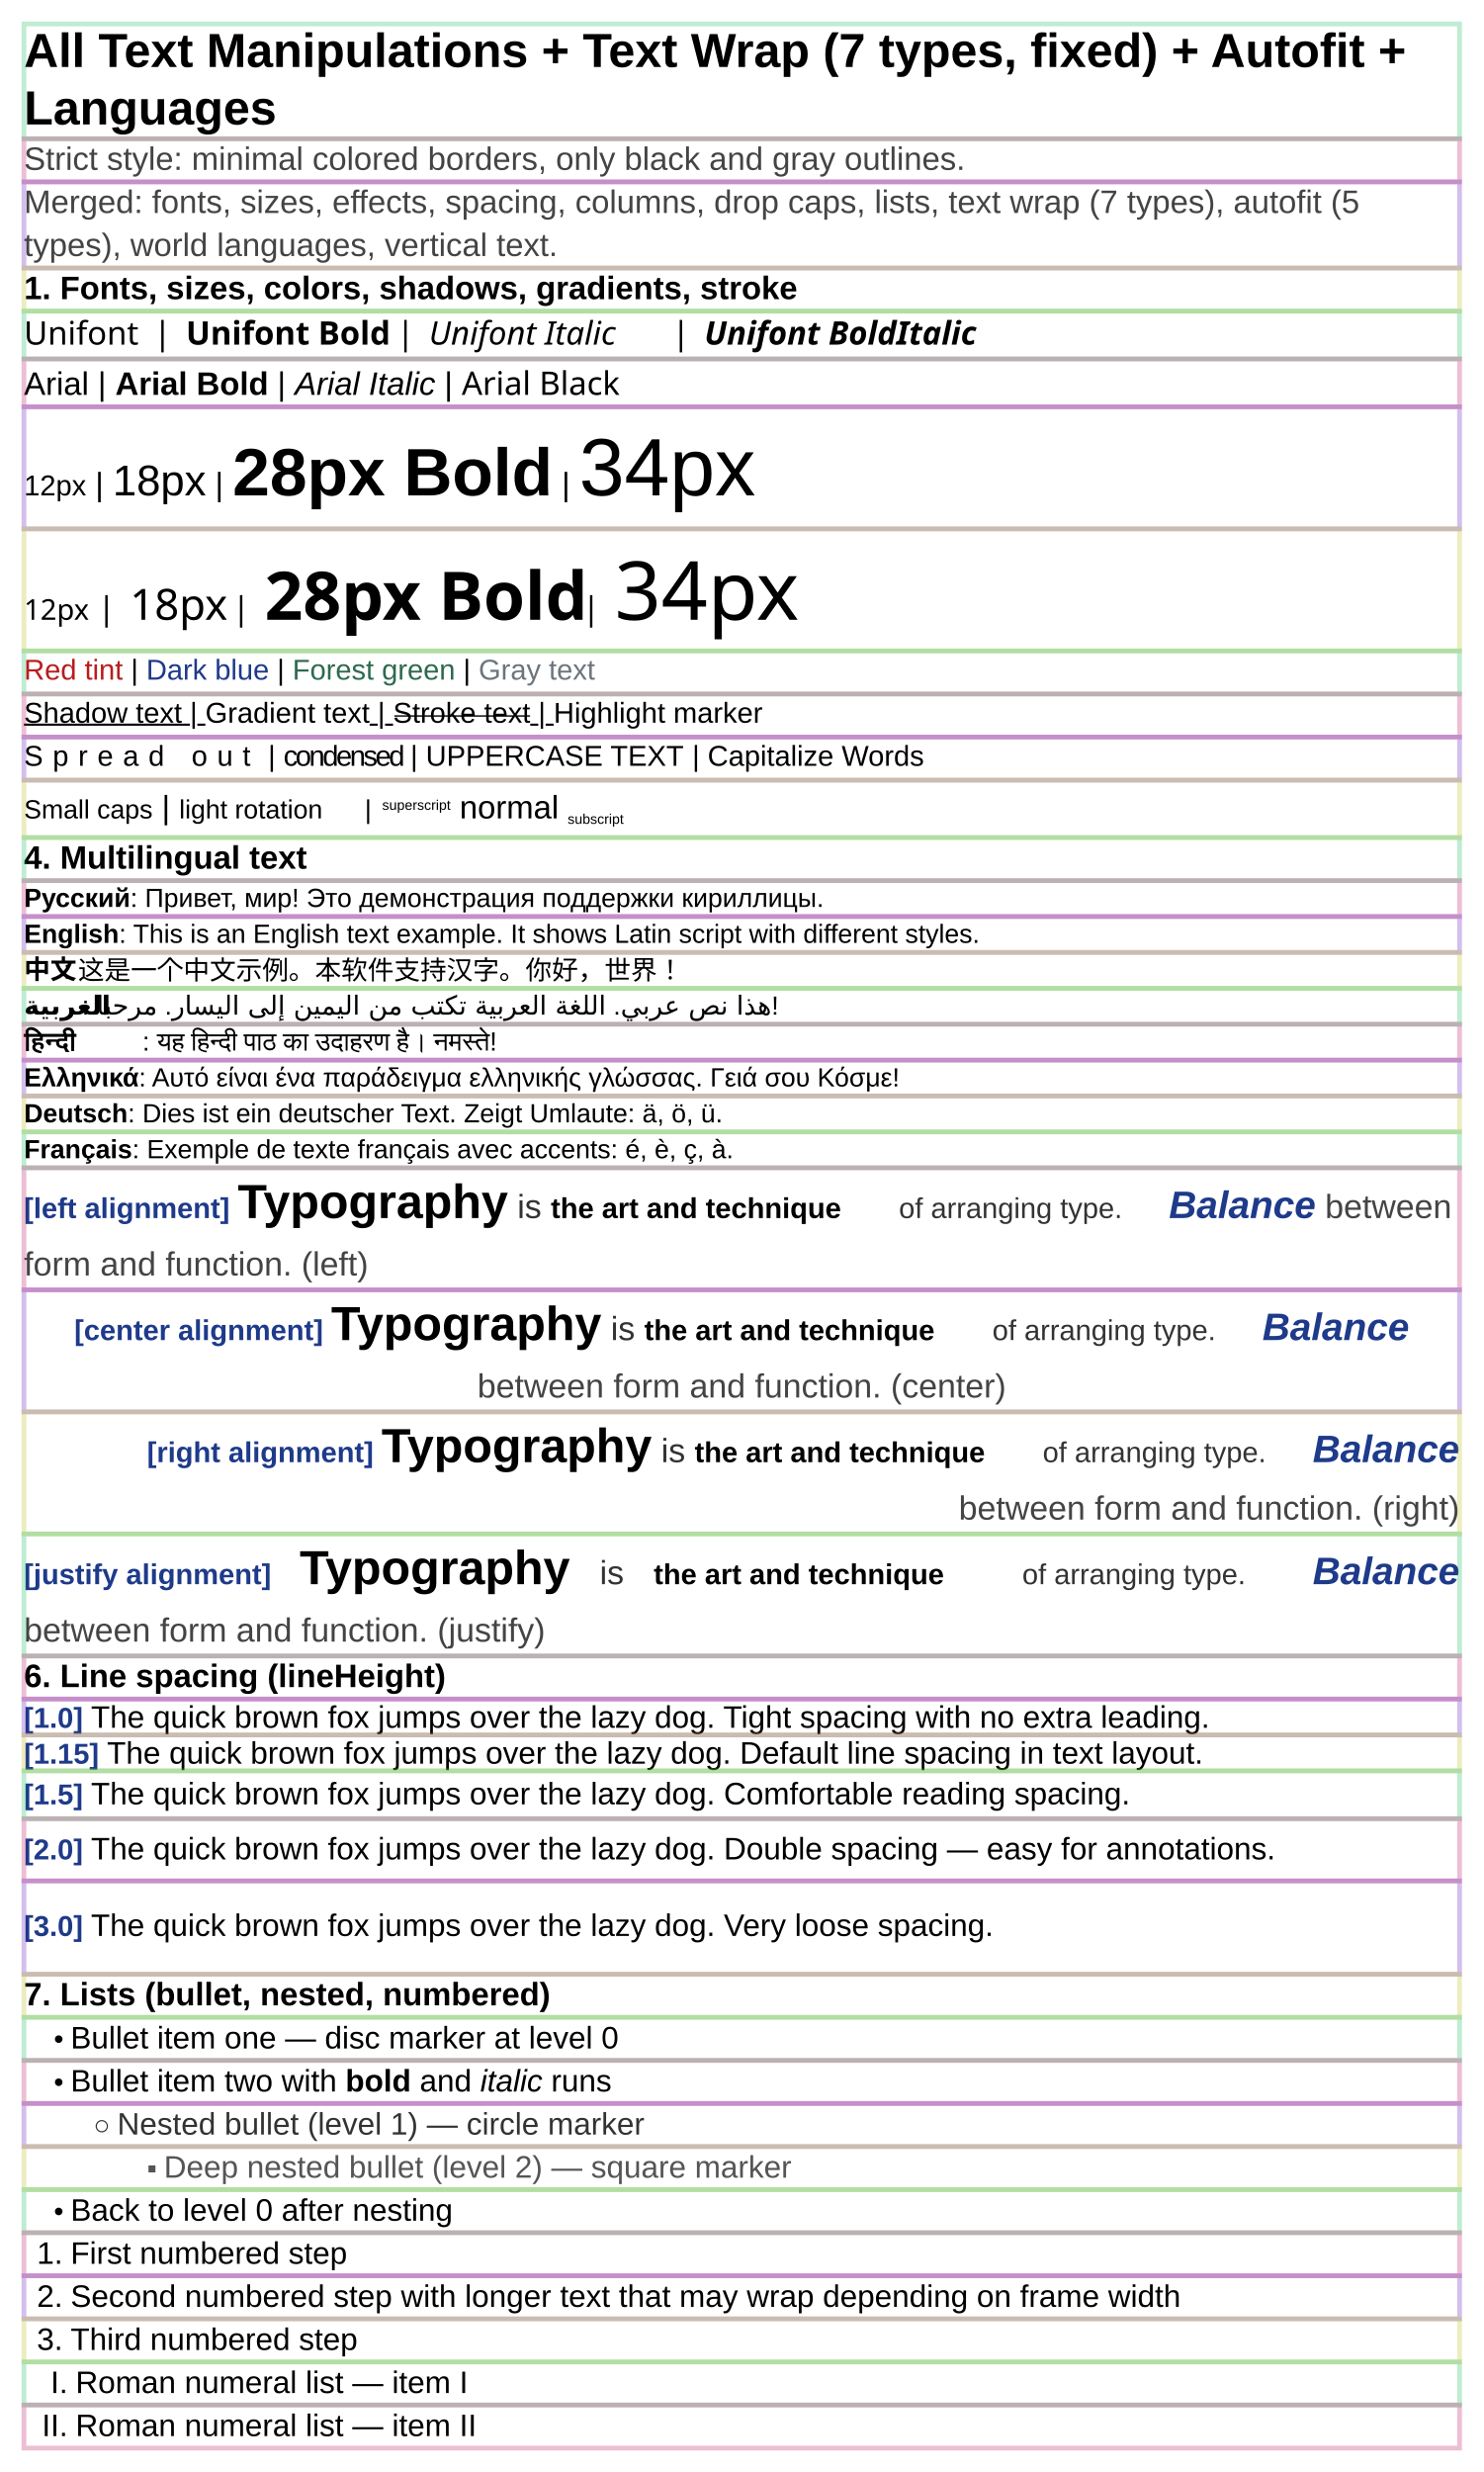
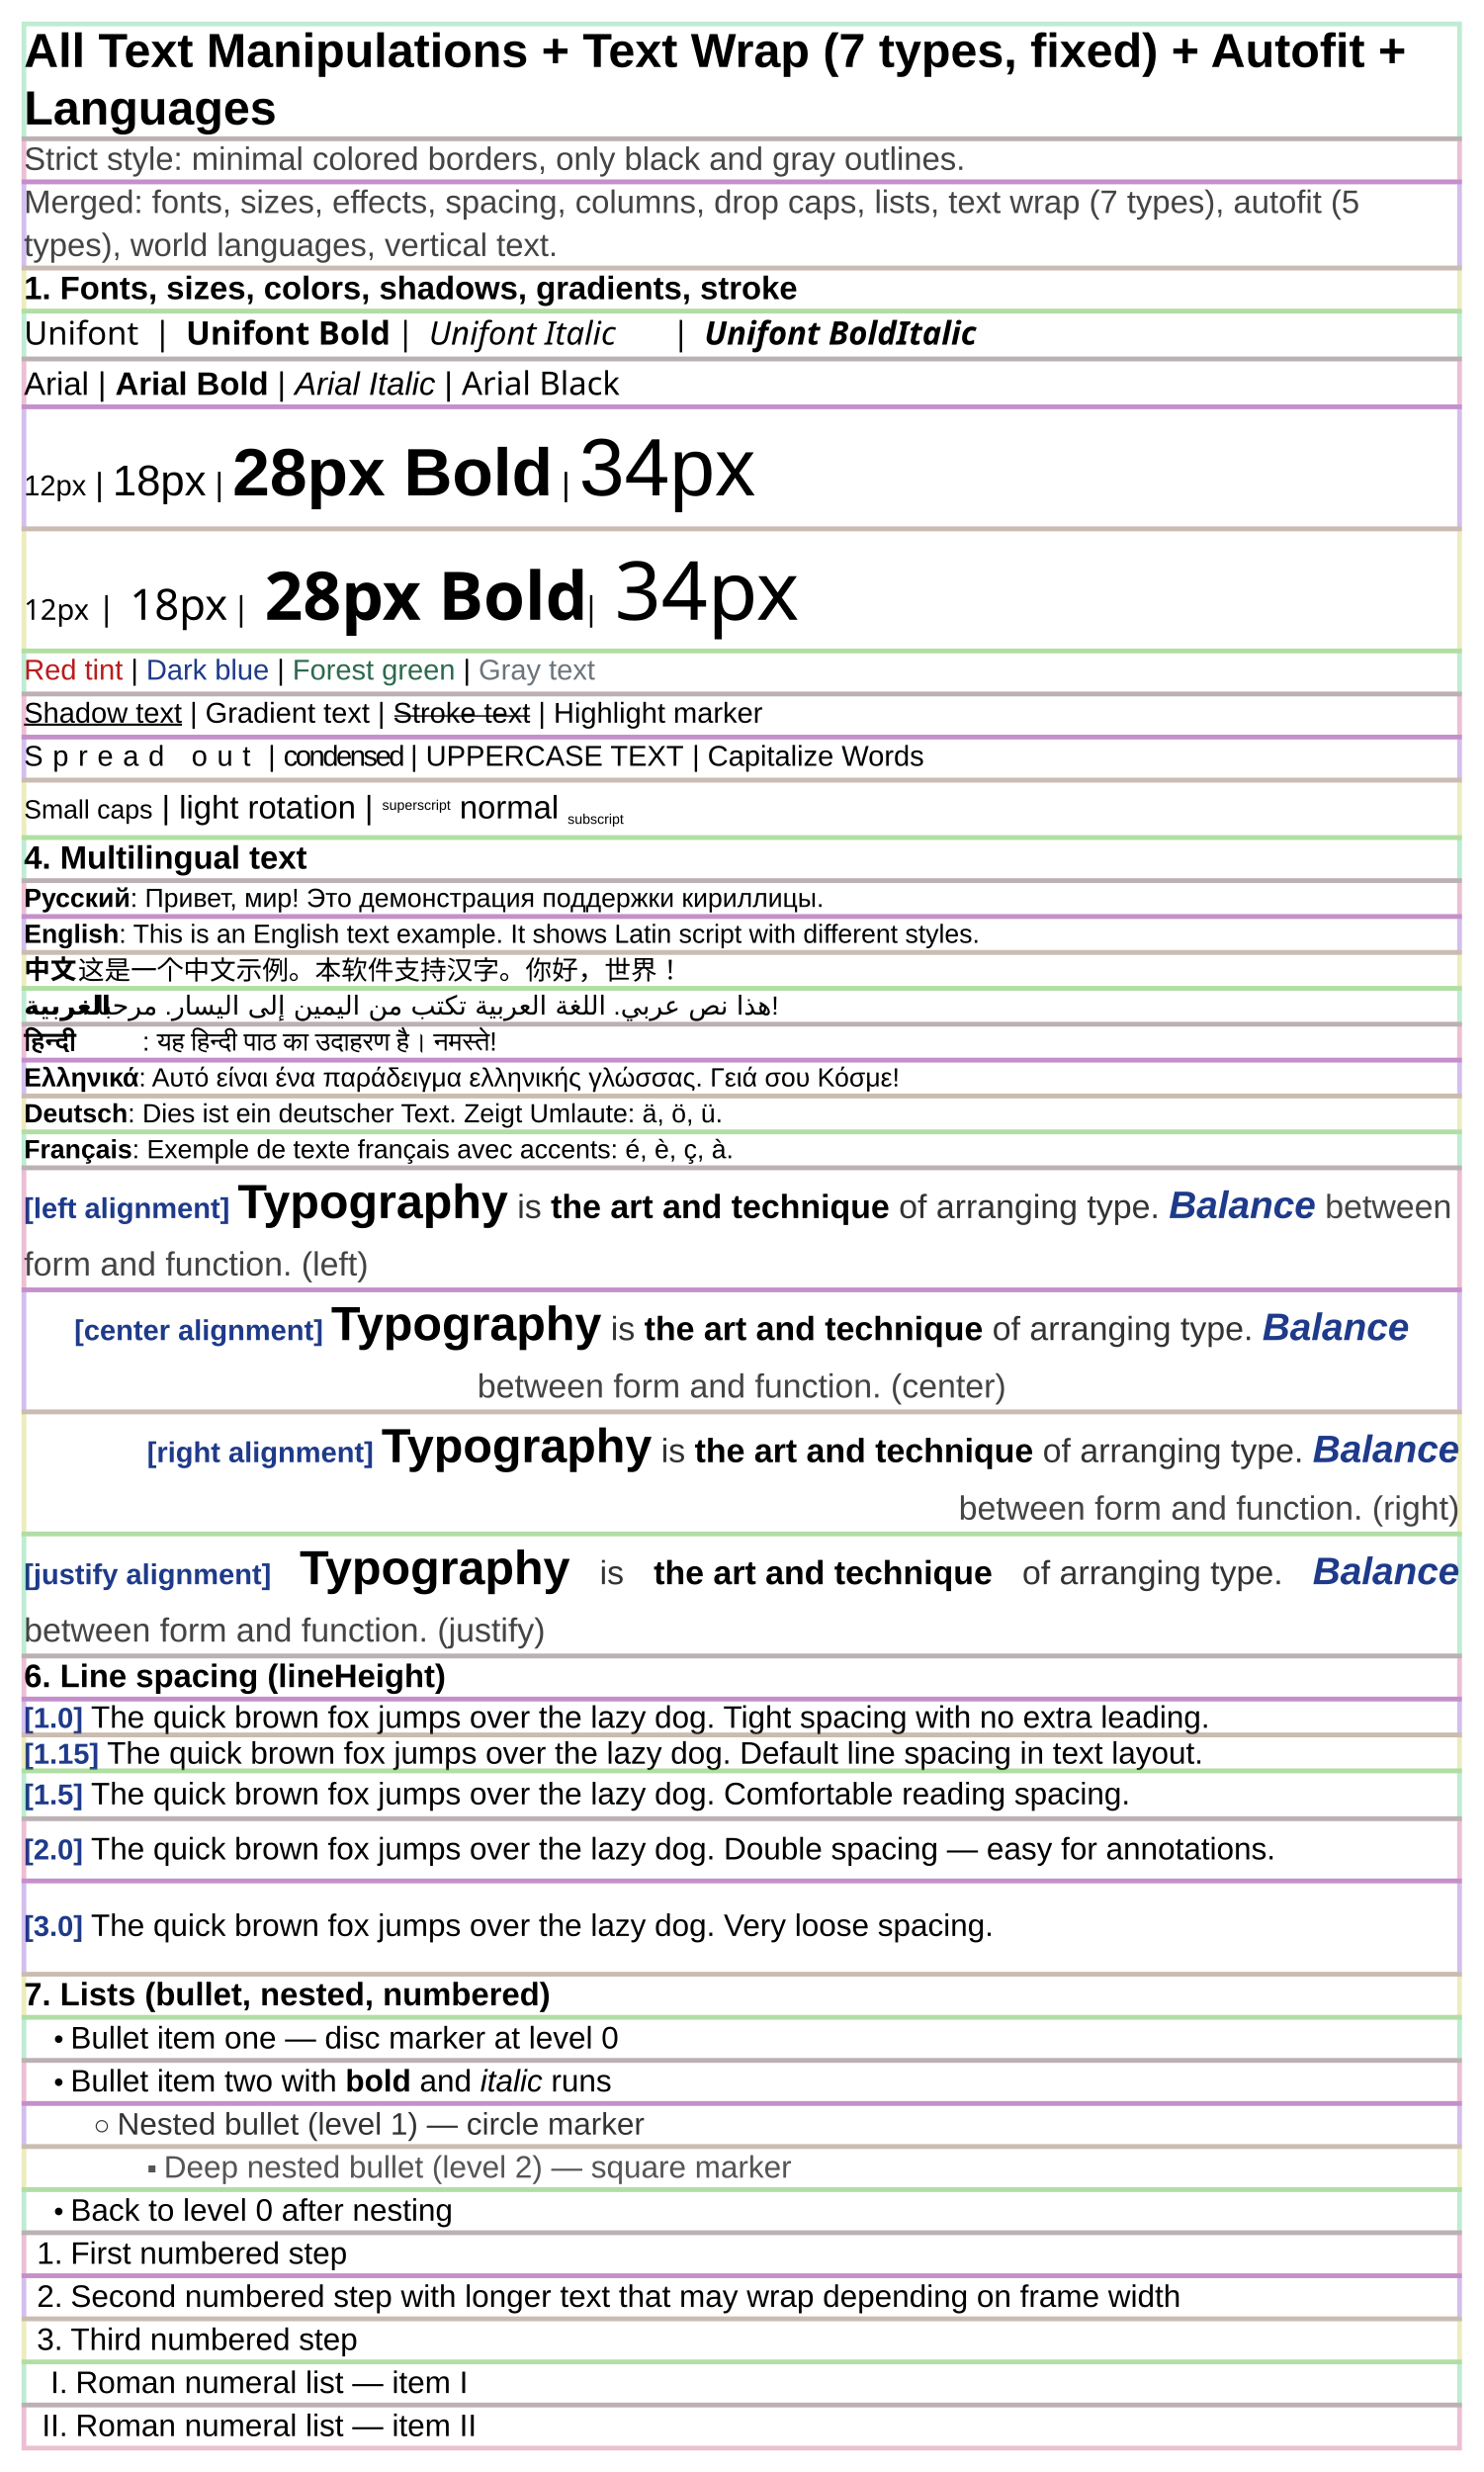
<svg xmlns="http://www.w3.org/2000/svg" width="620" height="1033" viewBox="-10 -10 620 1033">
  <text x="0" y="18" font-family="Arial" font-size="20" fill="#000000" font-weight="700">
    <tspan x="0" font-weight="700" font-style="normal" font-family="Arial" font-size="20" fill="#000000">All Text Manipulations + Text Wrap (7 types, fixed) + Autofit +</tspan>
  </text>
  <text x="0" y="42" font-family="Arial" font-size="20" fill="#000000" font-weight="700">
    <tspan x="0" font-weight="700" font-style="normal" font-family="Arial" font-size="20" fill="#000000">Languages</tspan>
  </text>
  <text x="0" y="61" font-family="Arial" font-size="13.56" fill="#444444" font-weight="400">
    <tspan x="0" font-weight="400" font-style="normal" font-family="Arial" font-size="13.56" fill="#444444">Strict style: minimal colored borders, only black and gray outlines.</tspan>
  </text>
  <text x="0" y="79" font-family="Arial" font-size="13.56" fill="#444444" font-weight="400">
    <tspan x="0" font-weight="400" font-style="normal" font-family="Arial" font-size="13.56" fill="#444444">Merged: fonts, sizes, effects, spacing, columns, drop caps, lists, text wrap (7 types), autofit (5</tspan>
  </text>
  <text x="0" y="97" font-family="Arial" font-size="13.56" fill="#444444" font-weight="400">
    <tspan x="0" font-weight="400" font-style="normal" font-family="Arial" font-size="13.56" fill="#444444">types), world languages, vertical text.</tspan>
  </text>
  <text x="0" y="115" font-family="Arial" font-size="13.56" fill="#000000" font-weight="700">
    <tspan x="0" font-weight="700" font-style="normal" font-family="Arial" font-size="13.56" fill="#000000">1. Fonts, sizes, colors, shadows, gradients, stroke</tspan>
  </text>
  <text x="0" y="134" font-family="Unifont" font-size="13.56" fill="#000000" font-weight="400">
    <tspan x="0" font-weight="400" font-style="normal" font-family="Unifont" font-size="13.56" fill="#000000">Unifont</tspan>
    <tspan x="54.17">|</tspan>
-     <tspan x="67.7" font-weight="700">Unifont Bold</tspan>
-     <tspan x="155.73" font-weight="400">|</tspan>
-     <tspan x="169.26" font-style="italic">Unifont Italic</tspan>
-     <tspan x="270.84" font-style="normal">|</tspan>
-     <tspan x="284.37" font-weight="700" font-style="italic">Unifont BoldItalic</tspan>
+   </text>
+   <text x="0" y="134" font-family="Unifont" font-size="13.56" fill="#000000" font-weight="700">
+     <tspan x="67.7" font-weight="700" font-style="normal" font-family="Unifont" font-size="13.56" fill="#000000">Unifont Bold</tspan>
+   </text>
+   <text x="0" y="134" font-family="Unifont" font-size="13.56" fill="#000000" font-weight="400">
+     <tspan x="155.73" font-weight="400" font-style="normal" font-family="Unifont" font-size="13.56" fill="#000000">|</tspan>
+   </text>
+   <text x="0" y="134" font-family="Unifont" font-size="13.56" fill="#000000" font-weight="400" font-style="italic">
+     <tspan x="169.26" font-weight="400" font-style="italic" font-family="Unifont" font-size="13.56" fill="#000000">Unifont Italic</tspan>
+   </text>
+   <text x="0" y="134" font-family="Unifont" font-size="13.56" fill="#000000" font-weight="400">
+     <tspan x="270.84" font-weight="400" font-style="normal" font-family="Unifont" font-size="13.56" fill="#000000">|</tspan>
+   </text>
+   <text x="0" y="134" font-family="Unifont" font-size="13.56" fill="#000000" font-weight="700" font-style="italic">
+     <tspan x="284.37" font-weight="700" font-style="italic" font-family="Unifont" font-size="13.56" fill="#000000">Unifont BoldItalic</tspan>
  </text>
  <text x="0" y="155" font-family="Arial" font-size="13.56" fill="#000000" font-weight="400">
    <tspan x="0" font-weight="400" font-style="normal" font-family="Arial" font-size="13.56" fill="#000000">Arial</tspan>
    <tspan x="30.87">|</tspan>
-     <tspan x="38.16" font-weight="700">Arial Bold</tspan>
-     <tspan x="105.91" font-weight="400">|</tspan>
-     <tspan x="113.2" font-style="italic">Arial Italic</tspan>
-     <tspan x="175.68" font-style="normal">|</tspan>
-     <tspan x="182.97" font-family="Arial Black">Arial Black</tspan>
+   </text>
+   <text x="0" y="155" font-family="Arial" font-size="13.56" fill="#000000" font-weight="700">
+     <tspan x="38.16" font-weight="700" font-style="normal" font-family="Arial" font-size="13.56" fill="#000000">Arial Bold</tspan>
+   </text>
+   <text x="0" y="155" font-family="Arial" font-size="13.56" fill="#000000" font-weight="400">
+     <tspan x="105.91" font-weight="400" font-style="normal" font-family="Arial" font-size="13.56" fill="#000000">|</tspan>
+   </text>
+   <text x="0" y="155" font-family="Arial" font-size="13.56" fill="#000000" font-weight="400" font-style="italic">
+     <tspan x="113.2" font-weight="400" font-style="italic" font-family="Arial" font-size="13.56" fill="#000000">Arial Italic</tspan>
+   </text>
+   <text x="0" y="155" font-family="Arial" font-size="13.56" fill="#000000" font-weight="400">
+     <tspan x="175.68" font-weight="400" font-style="normal" font-family="Arial" font-size="13.56" fill="#000000">|</tspan>
+   </text>
+   <text x="0" y="155" font-family="Arial Black" font-size="13.56" fill="#000000" font-weight="400">
+     <tspan x="182.97" font-weight="400" font-style="normal" font-family="Arial Black" font-size="13.56" fill="#000000">Arial Black</tspan>
  </text>
  <text x="0" y="197" font-family="Arial" font-size="12" fill="#000" font-weight="400">
    <tspan x="0" font-weight="400" font-style="normal" font-family="Arial" font-size="12" fill="#000">12px</tspan>
-     <tspan x="29.79" font-size="13.56">|</tspan>
-     <tspan x="37.08" font-size="18">18px</tspan>
-     <tspan x="79.88" font-size="13.56">|</tspan>
-     <tspan x="87.17" font-weight="700" font-size="28">28px Bold</tspan>
-     <tspan x="224.75" font-weight="400" font-size="13.56">|</tspan>
-     <tspan x="232.04" font-size="34">34px</tspan>
+   </text>
+   <text x="0" y="197" font-family="Arial" font-size="13.56" fill="#000" font-weight="400">
+     <tspan x="29.79" font-weight="400" font-style="normal" font-family="Arial" font-size="13.56" fill="#000">|</tspan>
+   </text>
+   <text x="0" y="197" font-family="Arial" font-size="18" fill="#000" font-weight="400">
+     <tspan x="37.08" font-weight="400" font-style="normal" font-family="Arial" font-size="18" fill="#000">18px</tspan>
+   </text>
+   <text x="0" y="197" font-family="Arial" font-size="13.56" fill="#000" font-weight="400">
+     <tspan x="79.88" font-weight="400" font-style="normal" font-family="Arial" font-size="13.56" fill="#000">|</tspan>
+   </text>
+   <text x="0" y="197" font-family="Arial" font-size="28" fill="#000" font-weight="700">
+     <tspan x="87.17" font-weight="700" font-style="normal" font-family="Arial" font-size="28" fill="#000">28px Bold</tspan>
+   </text>
+   <text x="0" y="197" font-family="Arial" font-size="13.56" fill="#000" font-weight="400">
+     <tspan x="224.75" font-weight="400" font-style="normal" font-family="Arial" font-size="13.56" fill="#000">|</tspan>
+   </text>
+   <text x="0" y="197" font-family="Arial" font-size="34" fill="#000" font-weight="400">
+     <tspan x="232.04" font-weight="400" font-style="normal" font-family="Arial" font-size="34" fill="#000">34px</tspan>
  </text>
  <text x="0" y="249" font-family="Unifont" font-size="12" fill="#000" font-weight="400">
    <tspan x="0" font-weight="400" font-style="normal" font-family="Unifont" font-size="12" fill="#000">12px</tspan>
-     <tspan x="30.76" font-size="13.56">|</tspan>
-     <tspan x="44.29" font-size="18">18px</tspan>
-     <tspan x="87.05" font-size="13.56">|</tspan>
-     <tspan x="100.58" font-weight="700" font-size="28">28px Bold</tspan>
-     <tspan x="233.34" font-weight="400" font-size="13.56">|</tspan>
-     <tspan x="246.87" font-size="34">34px</tspan>
+   </text>
+   <text x="0" y="249" font-family="Unifont" font-size="13.56" fill="#000" font-weight="400">
+     <tspan x="30.76" font-weight="400" font-style="normal" font-family="Unifont" font-size="13.56" fill="#000">|</tspan>
+   </text>
+   <text x="0" y="249" font-family="Unifont" font-size="18" fill="#000" font-weight="400">
+     <tspan x="44.29" font-weight="400" font-style="normal" font-family="Unifont" font-size="18" fill="#000">18px</tspan>
+   </text>
+   <text x="0" y="249" font-family="Unifont" font-size="13.56" fill="#000" font-weight="400">
+     <tspan x="87.05" font-weight="400" font-style="normal" font-family="Unifont" font-size="13.56" fill="#000">|</tspan>
+   </text>
+   <text x="0" y="249" font-family="Unifont" font-size="28" fill="#000" font-weight="700">
+     <tspan x="100.58" font-weight="700" font-style="normal" font-family="Unifont" font-size="28" fill="#000">28px Bold</tspan>
+   </text>
+   <text x="0" y="249" font-family="Unifont" font-size="13.56" fill="#000" font-weight="400">
+     <tspan x="233.34" font-weight="400" font-style="normal" font-family="Unifont" font-size="13.56" fill="#000">|</tspan>
+   </text>
+   <text x="0" y="249" font-family="Unifont" font-size="34" fill="#000" font-weight="400">
+     <tspan x="246.87" font-weight="400" font-style="normal" font-family="Unifont" font-size="34" fill="#000">34px</tspan>
  </text>
  <text x="0" y="274" font-family="Arial" font-size="12" fill="#b91c1c" font-weight="400">
    <tspan x="0" font-weight="400" font-style="normal" font-family="Arial" font-size="12" fill="#b91c1c">Red tint</tspan>
-     <tspan x="44.67" fill="#000000">|</tspan>
-     <tspan x="51.11" fill="#1e3a8a">Dark blue</tspan>
-     <tspan x="105.79" fill="#000000">|</tspan>
-     <tspan x="112.23" fill="#2d6a4f">Forest green</tspan>
-     <tspan x="183.58" fill="#000000">|</tspan>
-     <tspan x="190.02" fill="#6c757d">Gray text</tspan>
-   </text>
-   <text x="0" y="292" font-family="Arial" font-size="12" fill="#000" font-weight="400" text-decoration="underline">
+   </text>
+   <text x="0" y="274" font-family="Arial" font-size="12" fill="#000000" font-weight="400">
+     <tspan x="44.67" font-weight="400" font-style="normal" font-family="Arial" font-size="12" fill="#000000">|</tspan>
+   </text>
+   <text x="0" y="274" font-family="Arial" font-size="12" fill="#1e3a8a" font-weight="400">
+     <tspan x="51.11" font-weight="400" font-style="normal" font-family="Arial" font-size="12" fill="#1e3a8a">Dark blue</tspan>
+   </text>
+   <text x="0" y="274" font-family="Arial" font-size="12" fill="#000000" font-weight="400">
+     <tspan x="105.79" font-weight="400" font-style="normal" font-family="Arial" font-size="12" fill="#000000">|</tspan>
+   </text>
+   <text x="0" y="274" font-family="Arial" font-size="12" fill="#2d6a4f" font-weight="400">
+     <tspan x="112.23" font-weight="400" font-style="normal" font-family="Arial" font-size="12" fill="#2d6a4f">Forest green</tspan>
+   </text>
+   <text x="0" y="274" font-family="Arial" font-size="12" fill="#000000" font-weight="400">
+     <tspan x="183.58" font-weight="400" font-style="normal" font-family="Arial" font-size="12" fill="#000000">|</tspan>
+   </text>
+   <text x="0" y="274" font-family="Arial" font-size="12" fill="#6c757d" font-weight="400">
+     <tspan x="190.02" font-weight="400" font-style="normal" font-family="Arial" font-size="12" fill="#6c757d">Gray text</tspan>
+   </text>
+   <text x="0" y="292" font-family="Arial" font-size="12" fill="#000" font-weight="400">
    <tspan x="0" font-weight="400" font-style="normal" font-family="Arial" font-size="12" fill="#000" text-decoration="underline">Shadow text</tspan>
-     <tspan x="69.36">|</tspan>
+   </text>
+   <text x="0" y="292" font-family="Arial" font-size="12" fill="#000" font-weight="400">
+     <tspan x="69.36" font-weight="400" font-style="normal" font-family="Arial" font-size="12" fill="#000">|</tspan>
    <tspan x="75.8">Gradient text</tspan>
    <tspan x="147.82">|</tspan>
-     <tspan x="154.26" text-decoration="line-through">Stroke text</tspan>
-     <tspan x="214.93">|</tspan>
+   </text>
+   <text x="0" y="292" font-family="Arial" font-size="12" fill="#000" font-weight="400">
+     <tspan x="154.26" font-weight="400" font-style="normal" font-family="Arial" font-size="12" fill="#000" text-decoration="line-through">Stroke text</tspan>
+   </text>
+   <text x="0" y="292" font-family="Arial" font-size="12" fill="#000" font-weight="400">
+     <tspan x="214.93" font-weight="400" font-style="normal" font-family="Arial" font-size="12" fill="#000">|</tspan>
    <tspan x="221.37">Highlight marker</tspan>
  </text>
  <text x="0" y="310" font-family="Arial" font-size="12" fill="#000" font-weight="400">
    <tspan x="0" font-weight="400" font-style="normal" font-family="Arial" font-size="12" fill="#000" letter-spacing="4">Spread out</tspan>
-     <tspan x="102.03">|</tspan>
-     <tspan x="108.47" letter-spacing="-1">condensed</tspan>
-     <tspan x="161.51">|</tspan>
+   </text>
+   <text x="0" y="310" font-family="Arial" font-size="12" fill="#000" font-weight="400">
+     <tspan x="102.03" font-weight="400" font-style="normal" font-family="Arial" font-size="12" fill="#000">|</tspan>
+   </text>
+   <text x="0" y="310" font-family="Arial" font-size="12" fill="#000" font-weight="400">
+     <tspan x="108.47" font-weight="400" font-style="normal" font-family="Arial" font-size="12" fill="#000" letter-spacing="-1">condensed</tspan>
+   </text>
+   <text x="0" y="310" font-family="Arial" font-size="12" fill="#000" font-weight="400">
+     <tspan x="161.51" font-weight="400" font-style="normal" font-family="Arial" font-size="12" fill="#000">|</tspan>
    <tspan x="167.95">UPPERCASE TEXT</tspan>
    <tspan x="279.29">|</tspan>
    <tspan x="285.73">Capitalize Words</tspan>
  </text>
  <text x="0" y="332" font-family="Arial" font-size="11" fill="#000" font-weight="400">
    <tspan x="0" font-weight="400" font-style="normal" font-family="Arial" font-size="11" fill="#000">Small caps</tspan>
-     <tspan x="57.58" font-size="13.56">|</tspan>
+   </text>
+   <text x="0" y="332" font-family="Arial" font-size="13.56" fill="#000" font-weight="400">
+     <tspan x="57.58" font-weight="400" font-style="normal" font-family="Arial" font-size="13.56" fill="#000">|</tspan>
    <tspan x="64.87">light rotation</tspan>
    <tspan x="142.43">|</tspan>
  </text>
  <text x="0" y="328.4" font-family="Arial" font-size="5.85" fill="#000" font-weight="400">
    <tspan x="149.72" font-weight="400" font-style="normal" font-family="Arial" font-size="5.85" fill="#000">superscript</tspan>
  </text>
  <text x="0" y="332" font-family="Arial" font-size="13.56" fill="#000" font-weight="400">
    <tspan x="182.07" font-weight="400" font-style="normal" font-family="Arial" font-size="13.56" fill="#000">normal</tspan>
  </text>
  <text x="0" y="334.25" font-family="Arial" font-size="5.85" fill="#000" font-weight="400">
    <tspan x="227.25" font-weight="400" font-style="normal" font-family="Arial" font-size="5.85" fill="#000">subscript</tspan>
  </text>
  <text x="0" y="353" font-family="Arial" font-size="13.56" fill="#000000" font-weight="700">
    <tspan x="0" font-weight="700" font-style="normal" font-family="Arial" font-size="13.56" fill="#000000">4. Multilingual text</tspan>
  </text>
  <text x="0" y="369" font-family="Arial" font-size="11" fill="#000" font-weight="700">
    <tspan x="0" font-weight="700" font-style="normal" font-family="Arial" font-size="11" fill="#000">Русский</tspan>
-     <tspan x="44.45" font-weight="400">: Привет, мир! Это демонстрация поддержки кириллицы.</tspan>
+   </text>
+   <text x="0" y="369" font-family="Arial" font-size="11" fill="#000" font-weight="400">
+     <tspan x="44.45" font-weight="400" font-style="normal" font-family="Arial" font-size="11" fill="#000">: Привет, мир! Это демонстрация поддержки кириллицы.</tspan>
  </text>
  <text x="0" y="384" font-family="Arial" font-size="11" fill="#000" font-weight="700">
    <tspan x="0" font-weight="700" font-style="normal" font-family="Arial" font-size="11" fill="#000">English</tspan>
-     <tspan x="39.72" font-weight="400">: This is an English text example. It shows Latin script with different styles.</tspan>
+   </text>
+   <text x="0" y="384" font-family="Arial" font-size="11" fill="#000" font-weight="400">
+     <tspan x="39.72" font-weight="400" font-style="normal" font-family="Arial" font-size="11" fill="#000">: This is an English text example. It shows Latin script with different styles.</tspan>
  </text>
  <text x="0" y="399" font-family="Arial" font-size="11" fill="#000" font-weight="700">
    <tspan x="0" font-weight="700" font-style="normal" font-family="Arial" font-size="11" fill="#000">中文</tspan>
-     <tspan x="16.5" font-weight="400">: 这是一个中文示例。本软件支持汉字。你好，世界！</tspan>
+   </text>
+   <text x="0" y="399" font-family="Arial" font-size="11" fill="#000" font-weight="400">
+     <tspan x="16.5" font-weight="400" font-style="normal" font-family="Arial" font-size="11" fill="#000">: 这是一个中文示例。本软件支持汉字。你好，世界！</tspan>
  </text>
  <text x="0" y="414" font-family="Arial" font-size="11" fill="#000" font-weight="700">
    <tspan x="0" font-weight="700" font-style="normal" font-family="Arial" font-size="11" fill="#000">العربية</tspan>
-     <tspan x="24.22" font-weight="400">: هذا نص عربي. اللغة العربية تكتب من اليمين إلى اليسار. مرحبا!</tspan>
+   </text>
+   <text x="0" y="414" font-family="Arial" font-size="11" fill="#000" font-weight="400">
+     <tspan x="24.22" font-weight="400" font-style="normal" font-family="Arial" font-size="11" fill="#000">: هذا نص عربي. اللغة العربية تكتب من اليمين إلى اليسار. مرحبا!</tspan>
  </text>
  <text x="0" y="429" font-family="Arial" font-size="11" fill="#000" font-weight="700">
    <tspan x="0" font-weight="700" font-style="normal" font-family="Arial" font-size="11" fill="#000">हिन्दी</tspan>
-     <tspan x="49.5" font-weight="400">: यह हिन्दी पाठ का उदाहरण है। नमस्ते!</tspan>
+   </text>
+   <text x="0" y="429" font-family="Arial" font-size="11" fill="#000" font-weight="400">
+     <tspan x="49.5" font-weight="400" font-style="normal" font-family="Arial" font-size="11" fill="#000">: यह हिन्दी पाठ का उदाहरण है। नमस्ते!</tspan>
  </text>
  <text x="0" y="444" font-family="Arial" font-size="11" fill="#000" font-weight="700">
    <tspan x="0" font-weight="700" font-style="normal" font-family="Arial" font-size="11" fill="#000">Ελληνικά</tspan>
-     <tspan x="48" font-weight="400">: Αυτό είναι ένα παράδειγμα ελληνικής γλώσσας. Γειά σου Κόσμε!</tspan>
+   </text>
+   <text x="0" y="444" font-family="Arial" font-size="11" fill="#000" font-weight="400">
+     <tspan x="48" font-weight="400" font-style="normal" font-family="Arial" font-size="11" fill="#000">: Αυτό είναι ένα παράδειγμα ελληνικής γλώσσας. Γειά σου Κόσμε!</tspan>
  </text>
  <text x="0" y="459" font-family="Arial" font-size="11" fill="#000" font-weight="700">
    <tspan x="0" font-weight="700" font-style="normal" font-family="Arial" font-size="11" fill="#000">Deutsch</tspan>
-     <tspan x="43.4" font-weight="400">: Dies ist ein deutscher Text. Zeigt Umlaute: ä, ö, ü.</tspan>
+   </text>
+   <text x="0" y="459" font-family="Arial" font-size="11" fill="#000" font-weight="400">
+     <tspan x="43.4" font-weight="400" font-style="normal" font-family="Arial" font-size="11" fill="#000">: Dies ist ein deutscher Text. Zeigt Umlaute: ä, ö, ü.</tspan>
  </text>
  <text x="0" y="474" font-family="Arial" font-size="11" fill="#000" font-weight="700">
    <tspan x="0" font-weight="700" font-style="normal" font-family="Arial" font-size="11" fill="#000">Français</tspan>
-     <tspan x="45.25" font-weight="400">: Exemple de texte français avec accents: é, è, ç, à.</tspan>
+   </text>
+   <text x="0" y="474" font-family="Arial" font-size="11" fill="#000" font-weight="400">
+     <tspan x="45.25" font-weight="400" font-style="normal" font-family="Arial" font-size="11" fill="#000">: Exemple de texte français avec accents: é, è, ç, à.</tspan>
  </text>
  <text x="0" y="499" font-family="Arial" font-size="12" fill="#1e3a8a" font-weight="700">
    <tspan x="0" font-weight="700" font-style="normal" font-family="Arial" font-size="12" fill="#1e3a8a">[left alignment]</tspan>
-     <tspan x="89.34" font-size="20" fill="#000">Typography</tspan>
-     <tspan x="206.2" font-weight="400" font-size="14" fill="#333">is</tspan>
-     <tspan x="220.2" font-weight="700" fill="#000">the art and technique</tspan>
-     <tspan x="365.67" font-weight="400" fill="#333">of arranging type.</tspan>
-     <tspan x="478.52" font-weight="700" font-style="italic" font-size="16" fill="#1e3a8a">Balance</tspan>
-     <tspan x="543.78" font-weight="400" font-style="normal" font-size="14" fill="#444">between</tspan>
+   </text>
+   <text x="0" y="499" font-family="Arial" font-size="20" fill="#000" font-weight="700">
+     <tspan x="89.34" font-weight="700" font-style="normal" font-family="Arial" font-size="20" fill="#000">Typography</tspan>
+   </text>
+   <text x="0" y="499" font-family="Arial" font-size="14" fill="#333" font-weight="400">
+     <tspan x="206.2" font-weight="400" font-style="normal" font-family="Arial" font-size="14" fill="#333">is</tspan>
+   </text>
+   <text x="0" y="499" font-family="Arial" font-size="14" fill="#000" font-weight="700">
+     <tspan x="220.2" font-weight="700" font-style="normal" font-family="Arial" font-size="14" fill="#000">the art and technique</tspan>
+   </text>
+   <text x="0" y="499" font-family="Arial" font-size="14" fill="#333" font-weight="400">
+     <tspan x="365.67" font-weight="400" font-style="normal" font-family="Arial" font-size="14" fill="#333">of arranging type.</tspan>
+   </text>
+   <text x="0" y="499" font-family="Arial" font-size="16" fill="#1e3a8a" font-weight="700" font-style="italic">
+     <tspan x="478.52" font-weight="700" font-style="italic" font-family="Arial" font-size="16" fill="#1e3a8a">Balance</tspan>
+   </text>
+   <text x="0" y="499" font-family="Arial" font-size="14" fill="#444" font-weight="400">
+     <tspan x="543.78" font-weight="400" font-style="normal" font-family="Arial" font-size="14" fill="#444">between</tspan>
  </text>
  <text x="0" y="523" font-family="Arial" font-size="14" fill="#444" font-weight="400">
    <tspan x="0" font-weight="400" font-style="normal" font-family="Arial" font-size="14" fill="#444">form and function. (left)</tspan>
  </text>
  <text x="21.05" y="550" font-family="Arial" font-size="12" fill="#1e3a8a" font-weight="700">
    <tspan x="21.05" font-weight="700" font-style="normal" font-family="Arial" font-size="12" fill="#1e3a8a">[center alignment]</tspan>
-     <tspan x="128.4" font-size="20" fill="#000">Typography</tspan>
-     <tspan x="245.26" font-weight="400" font-size="14" fill="#333">is</tspan>
-     <tspan x="259.26" font-weight="700" fill="#000">the art and technique</tspan>
-     <tspan x="404.73" font-weight="400" fill="#333">of arranging type.</tspan>
-     <tspan x="517.58" font-weight="700" font-style="italic" font-size="16" fill="#1e3a8a">Balance</tspan>
+   </text>
+   <text x="21.05" y="550" font-family="Arial" font-size="20" fill="#000" font-weight="700">
+     <tspan x="128.4" font-weight="700" font-style="normal" font-family="Arial" font-size="20" fill="#000">Typography</tspan>
+   </text>
+   <text x="21.05" y="550" font-family="Arial" font-size="14" fill="#333" font-weight="400">
+     <tspan x="245.26" font-weight="400" font-style="normal" font-family="Arial" font-size="14" fill="#333">is</tspan>
+   </text>
+   <text x="21.05" y="550" font-family="Arial" font-size="14" fill="#000" font-weight="700">
+     <tspan x="259.26" font-weight="700" font-style="normal" font-family="Arial" font-size="14" fill="#000">the art and technique</tspan>
+   </text>
+   <text x="21.05" y="550" font-family="Arial" font-size="14" fill="#333" font-weight="400">
+     <tspan x="404.73" font-weight="400" font-style="normal" font-family="Arial" font-size="14" fill="#333">of arranging type.</tspan>
+   </text>
+   <text x="21.05" y="550" font-family="Arial" font-size="16" fill="#1e3a8a" font-weight="700" font-style="italic">
+     <tspan x="517.58" font-weight="700" font-style="italic" font-family="Arial" font-size="16" fill="#1e3a8a">Balance</tspan>
  </text>
  <text x="189.5" y="574" font-family="Arial" font-size="14" fill="#444" font-weight="400">
    <tspan x="189.5" font-weight="400" font-style="normal" font-family="Arial" font-size="14" fill="#444">between form and function. (center)</tspan>
  </text>
  <text x="51.45" y="601" font-family="Arial" font-size="12" fill="#1e3a8a" font-weight="700">
    <tspan x="51.45" font-weight="700" font-style="normal" font-family="Arial" font-size="12" fill="#1e3a8a">[right alignment]</tspan>
-     <tspan x="149.45" font-size="20" fill="#000">Typography</tspan>
-     <tspan x="266.31" font-weight="400" font-size="14" fill="#333">is</tspan>
-     <tspan x="280.31" font-weight="700" fill="#000">the art and technique</tspan>
-     <tspan x="425.78" font-weight="400" fill="#333">of arranging type.</tspan>
-     <tspan x="538.63" font-weight="700" font-style="italic" font-size="16" fill="#1e3a8a">Balance</tspan>
+   </text>
+   <text x="51.45" y="601" font-family="Arial" font-size="20" fill="#000" font-weight="700">
+     <tspan x="149.45" font-weight="700" font-style="normal" font-family="Arial" font-size="20" fill="#000">Typography</tspan>
+   </text>
+   <text x="51.45" y="601" font-family="Arial" font-size="14" fill="#333" font-weight="400">
+     <tspan x="266.31" font-weight="400" font-style="normal" font-family="Arial" font-size="14" fill="#333">is</tspan>
+   </text>
+   <text x="51.45" y="601" font-family="Arial" font-size="14" fill="#000" font-weight="700">
+     <tspan x="280.31" font-weight="700" font-style="normal" font-family="Arial" font-size="14" fill="#000">the art and technique</tspan>
+   </text>
+   <text x="51.45" y="601" font-family="Arial" font-size="14" fill="#333" font-weight="400">
+     <tspan x="425.78" font-weight="400" font-style="normal" font-family="Arial" font-size="14" fill="#333">of arranging type.</tspan>
+   </text>
+   <text x="51.45" y="601" font-family="Arial" font-size="16" fill="#1e3a8a" font-weight="700" font-style="italic">
+     <tspan x="538.63" font-weight="700" font-style="italic" font-family="Arial" font-size="16" fill="#1e3a8a">Balance</tspan>
  </text>
  <text x="390.67" y="625" font-family="Arial" font-size="14" fill="#444" font-weight="400">
    <tspan x="390.67" font-weight="400" font-style="normal" font-family="Arial" font-size="14" fill="#444">between form and function. (right)</tspan>
  </text>
  <text x="0" y="652" font-family="Arial" font-size="12" fill="#1e3a8a" font-weight="700">
    <tspan x="0" font-weight="700" font-style="normal" font-family="Arial" font-size="12" fill="#1e3a8a">[justify alignment]</tspan>
-     <tspan x="115.23" font-size="20" fill="#000">Typography</tspan>
-     <tspan x="240.64" font-weight="400" font-size="14" fill="#333">is</tspan>
-     <tspan x="263.2" font-weight="700" fill="#000">the art and technique</tspan>
-     <tspan x="417.22" font-weight="400" fill="#333">of arranging type.</tspan>
-     <tspan x="538.63" font-weight="700" font-style="italic" font-size="16" fill="#1e3a8a">Balance</tspan>
+   </text>
+   <text x="0" y="652" font-family="Arial" font-size="20" fill="#000" font-weight="700">
+     <tspan x="115.23" font-weight="700" font-style="normal" font-family="Arial" font-size="20" fill="#000">Typography</tspan>
+   </text>
+   <text x="0" y="652" font-family="Arial" font-size="14" fill="#333" font-weight="400">
+     <tspan x="240.64" font-weight="400" font-style="normal" font-family="Arial" font-size="14" fill="#333">is</tspan>
+   </text>
+   <text x="0" y="652" font-family="Arial" font-size="14" fill="#000" font-weight="700">
+     <tspan x="263.2" font-weight="700" font-style="normal" font-family="Arial" font-size="14" fill="#000">the art and technique</tspan>
+   </text>
+   <text x="0" y="652" font-family="Arial" font-size="14" fill="#333" font-weight="400">
+     <tspan x="417.22" font-weight="400" font-style="normal" font-family="Arial" font-size="14" fill="#333">of arranging type.</tspan>
+   </text>
+   <text x="0" y="652" font-family="Arial" font-size="16" fill="#1e3a8a" font-weight="700" font-style="italic">
+     <tspan x="538.63" font-weight="700" font-style="italic" font-family="Arial" font-size="16" fill="#1e3a8a">Balance</tspan>
  </text>
  <text x="0" y="676" font-family="Arial" font-size="14" fill="#444" font-weight="400">
    <tspan x="0" font-weight="400" font-style="normal" font-family="Arial" font-size="14" fill="#444">between form and function. (justify)</tspan>
  </text>
  <text x="0" y="695" font-family="Arial" font-size="13.56" fill="#000000" font-weight="700">
    <tspan x="0" font-weight="700" font-style="normal" font-family="Arial" font-size="13.56" fill="#000000">6. Line spacing (lineHeight)</tspan>
  </text>
  <text x="0" y="712" font-family="Arial" font-size="12" fill="#1e3a8a" font-weight="700">
    <tspan x="0" font-weight="700" font-style="normal" font-family="Arial" font-size="12" fill="#1e3a8a">[1.0]</tspan>
-     <tspan x="28.01" font-weight="400" font-size="13" fill="#000">The quick brown fox jumps over the lazy dog. Tight spacing with no extra leading.</tspan>
+   </text>
+   <text x="0" y="712" font-family="Arial" font-size="13" fill="#000" font-weight="400">
+     <tspan x="28.01" font-weight="400" font-style="normal" font-family="Arial" font-size="13" fill="#000">The quick brown fox jumps over the lazy dog. Tight spacing with no extra leading.</tspan>
  </text>
  <text x="0" y="727" font-family="Arial" font-size="12" fill="#1e3a8a" font-weight="700">
    <tspan x="0" font-weight="700" font-style="normal" font-family="Arial" font-size="12" fill="#1e3a8a">[1.15]</tspan>
-     <tspan x="34.69" font-weight="400" font-size="13" fill="#000">The quick brown fox jumps over the lazy dog. Default line spacing in text layout.</tspan>
+   </text>
+   <text x="0" y="727" font-family="Arial" font-size="13" fill="#000" font-weight="400">
+     <tspan x="34.69" font-weight="400" font-style="normal" font-family="Arial" font-size="13" fill="#000">The quick brown fox jumps over the lazy dog. Default line spacing in text layout.</tspan>
  </text>
  <text x="0" y="744" font-family="Arial" font-size="12" fill="#1e3a8a" font-weight="700">
    <tspan x="0" font-weight="700" font-style="normal" font-family="Arial" font-size="12" fill="#1e3a8a">[1.5]</tspan>
-     <tspan x="28.01" font-weight="400" font-size="13" fill="#000">The quick brown fox jumps over the lazy dog. Comfortable reading spacing.</tspan>
+   </text>
+   <text x="0" y="744" font-family="Arial" font-size="13" fill="#000" font-weight="400">
+     <tspan x="28.01" font-weight="400" font-style="normal" font-family="Arial" font-size="13" fill="#000">The quick brown fox jumps over the lazy dog. Comfortable reading spacing.</tspan>
  </text>
  <text x="0" y="767" font-family="Arial" font-size="12" fill="#1e3a8a" font-weight="700">
    <tspan x="0" font-weight="700" font-style="normal" font-family="Arial" font-size="12" fill="#1e3a8a">[2.0]</tspan>
-     <tspan x="28.01" font-weight="400" font-size="13" fill="#000">The quick brown fox jumps over the lazy dog. Double spacing — easy for annotations.</tspan>
+   </text>
+   <text x="0" y="767" font-family="Arial" font-size="13" fill="#000" font-weight="400">
+     <tspan x="28.01" font-weight="400" font-style="normal" font-family="Arial" font-size="13" fill="#000">The quick brown fox jumps over the lazy dog. Double spacing — easy for annotations.</tspan>
  </text>
  <text x="0" y="799" font-family="Arial" font-size="12" fill="#1e3a8a" font-weight="700">
    <tspan x="0" font-weight="700" font-style="normal" font-family="Arial" font-size="12" fill="#1e3a8a">[3.0]</tspan>
-     <tspan x="28.01" font-weight="400" font-size="13" fill="#000">The quick brown fox jumps over the lazy dog. Very loose spacing.</tspan>
+   </text>
+   <text x="0" y="799" font-family="Arial" font-size="13" fill="#000" font-weight="400">
+     <tspan x="28.01" font-weight="400" font-style="normal" font-family="Arial" font-size="13" fill="#000">The quick brown fox jumps over the lazy dog. Very loose spacing.</tspan>
  </text>
  <text x="0" y="828" font-family="Arial" font-size="13.56" fill="#000000" font-weight="700">
    <tspan x="0" font-weight="700" font-style="normal" font-family="Arial" font-size="13.56" fill="#000000">7. Lists (bullet, nested, numbered)</tspan>
  </text>
+   <text x="12.48" y="846" font-family="Arial" font-size="11.7" fill="#000" font-weight="400">
+     <tspan x="12.48" font-weight="400" font-style="normal" font-family="Arial" font-size="11.7" fill="#000">•</tspan>
+   </text>
  <text x="12.48" y="846" font-family="Arial" font-size="13" fill="#000" font-weight="400">
+     <tspan x="19.5" font-weight="400" font-style="normal" font-family="Arial" font-size="13" fill="#000">Bullet item one — disc marker at level 0</tspan>
+   </text>
+   <text x="12.48" y="864" font-family="Arial" font-size="11.7" fill="#000" font-weight="400">
    <tspan x="12.48" font-weight="400" font-style="normal" font-family="Arial" font-size="11.7" fill="#000">•</tspan>
-     <tspan x="19.5" font-size="13">Bullet item one — disc marker at level 0</tspan>
  </text>
  <text x="12.48" y="864" font-family="Arial" font-size="13" fill="#000" font-weight="400">
+     <tspan x="19.5" font-weight="400" font-style="normal" font-family="Arial" font-size="13" fill="#000">Bullet item two with</tspan>
+   </text>
+   <text x="12.48" y="864" font-family="Arial" font-size="13" fill="#000" font-weight="700">
+     <tspan x="134.37" font-weight="700" font-style="normal" font-family="Arial" font-size="13" fill="#000">bold</tspan>
+   </text>
+   <text x="12.48" y="864" font-family="Arial" font-size="13" fill="#000" font-weight="400">
+     <tspan x="165.41" font-weight="400" font-style="normal" font-family="Arial" font-size="13" fill="#000">and</tspan>
+   </text>
+   <text x="12.48" y="864" font-family="Arial" font-size="13" fill="#000" font-weight="400" font-style="italic">
+     <tspan x="190.71" font-weight="400" font-style="italic" font-family="Arial" font-size="13" fill="#000">italic</tspan>
+   </text>
+   <text x="12.48" y="864" font-family="Arial" font-size="13" fill="#000" font-weight="400">
+     <tspan x="220.33" font-weight="400" font-style="normal" font-family="Arial" font-size="13" fill="#000">runs</tspan>
+   </text>
+   <text x="29.01" y="882" font-family="Arial" font-size="11.7" fill="#333" font-weight="400">
+     <tspan x="29.01" font-weight="400" font-style="normal" font-family="Arial" font-size="11.7" fill="#333">○</tspan>
+   </text>
+   <text x="29.01" y="882" font-family="Arial" font-size="13" fill="#333" font-weight="400">
+     <tspan x="39" font-weight="400" font-style="normal" font-family="Arial" font-size="13" fill="#333">Nested bullet (level 1) — circle marker</tspan>
+   </text>
+   <text x="51.43" y="900" font-family="Arial" font-size="11.7" fill="#555" font-weight="400">
+     <tspan x="51.43" font-weight="400" font-style="normal" font-family="Arial" font-size="11.7" fill="#555">▪</tspan>
+   </text>
+   <text x="51.43" y="900" font-family="Arial" font-size="13" fill="#555" font-weight="400">
+     <tspan x="58.5" font-weight="400" font-style="normal" font-family="Arial" font-size="13" fill="#555">Deep nested bullet (level 2) — square marker</tspan>
+   </text>
+   <text x="12.48" y="918" font-family="Arial" font-size="11.7" fill="#000" font-weight="400">
    <tspan x="12.48" font-weight="400" font-style="normal" font-family="Arial" font-size="11.7" fill="#000">•</tspan>
-     <tspan x="19.5" font-size="13">Bullet item two with</tspan>
-     <tspan x="134.37" font-weight="700">bold</tspan>
-     <tspan x="165.41" font-weight="400">and</tspan>
-     <tspan x="190.71" font-style="italic">italic</tspan>
-     <tspan x="220.33" font-style="normal">runs</tspan>
-   </text>
-   <text x="29.01" y="882" font-family="Arial" font-size="13" fill="#333" font-weight="400">
-     <tspan x="29.01" font-weight="400" font-style="normal" font-family="Arial" font-size="11.7" fill="#333">○</tspan>
-     <tspan x="39" font-size="13">Nested bullet (level 1) — circle marker</tspan>
-   </text>
-   <text x="51.43" y="900" font-family="Arial" font-size="13" fill="#555" font-weight="400">
-     <tspan x="51.43" font-weight="400" font-style="normal" font-family="Arial" font-size="11.7" fill="#555">▪</tspan>
-     <tspan x="58.5" font-size="13">Deep nested bullet (level 2) — square marker</tspan>
  </text>
  <text x="12.48" y="918" font-family="Arial" font-size="13" fill="#000" font-weight="400">
-     <tspan x="12.48" font-weight="400" font-style="normal" font-family="Arial" font-size="11.7" fill="#000">•</tspan>
-     <tspan x="19.5" font-size="13">Back to level 0 after nesting</tspan>
+     <tspan x="19.5" font-weight="400" font-style="normal" font-family="Arial" font-size="13" fill="#000">Back to level 0 after nesting</tspan>
  </text>
  <text x="5.41" y="936" font-family="Arial" font-size="13" fill="#000" font-weight="400">
    <tspan x="5.41" font-weight="400" font-style="normal" font-family="Arial" font-size="13" fill="#000">1.</tspan>
    <tspan x="19.5">First numbered step</tspan>
  </text>
  <text x="5.41" y="954" font-family="Arial" font-size="13" fill="#000" font-weight="400">
    <tspan x="5.41" font-weight="400" font-style="normal" font-family="Arial" font-size="13" fill="#000">2.</tspan>
    <tspan x="19.5">Second numbered step with longer text that may wrap depending on frame width</tspan>
  </text>
  <text x="5.41" y="972" font-family="Arial" font-size="13" fill="#000" font-weight="400">
    <tspan x="5.41" font-weight="400" font-style="normal" font-family="Arial" font-size="13" fill="#000">3.</tspan>
    <tspan x="19.5">Third numbered step</tspan>
  </text>
  <text x="11.13" y="990" font-family="Arial" font-size="13" fill="#000" font-weight="400">
    <tspan x="11.13" font-weight="400" font-style="normal" font-family="Arial" font-size="13" fill="#000">I.</tspan>
    <tspan x="21.6">Roman numeral list — item I</tspan>
  </text>
  <text x="7.51" y="1008" font-family="Arial" font-size="13" fill="#000" font-weight="400">
    <tspan x="7.51" font-weight="400" font-style="normal" font-family="Arial" font-size="13" fill="#000">II.</tspan>
    <tspan x="21.6">Roman numeral list — item II</tspan>
  </text>
  <rect x="0" y="0" width="600" height="48" fill="none" stroke="rgba(0,180,80,0.25)" stroke-width="2" />
  <rect x="0" y="48" width="600" height="18" fill="none" stroke="rgba(180,0,80,0.25)" stroke-width="2" />
  <rect x="0" y="66" width="600" height="36" fill="none" stroke="rgba(80,0,180,0.25)" stroke-width="2" />
  <rect x="0" y="102" width="600" height="18" fill="none" stroke="rgba(180,180,0,0.25)" stroke-width="2" />
  <rect x="0" y="120" width="600" height="20" fill="none" stroke="rgba(0,180,80,0.25)" stroke-width="2" />
  <rect x="0" y="140" width="600" height="20" fill="none" stroke="rgba(180,0,80,0.25)" stroke-width="2" />
  <rect x="0" y="160" width="600" height="51" fill="none" stroke="rgba(80,0,180,0.25)" stroke-width="2" />
  <rect x="0" y="211" width="600" height="51" fill="none" stroke="rgba(180,180,0,0.25)" stroke-width="2" />
  <rect x="0" y="262" width="600" height="18" fill="none" stroke="rgba(0,180,80,0.25)" stroke-width="2" />
  <rect x="0" y="280" width="600" height="18" fill="none" stroke="rgba(180,0,80,0.25)" stroke-width="2" />
  <rect x="0" y="298" width="600" height="18" fill="none" stroke="rgba(80,0,180,0.25)" stroke-width="2" />
  <rect x="0" y="316" width="600" height="24" fill="none" stroke="rgba(180,180,0,0.25)" stroke-width="2" />
  <rect x="0" y="340" width="600" height="18" fill="none" stroke="rgba(0,180,80,0.25)" stroke-width="2" />
  <rect x="0" y="358" width="600" height="15" fill="none" stroke="rgba(180,0,80,0.25)" stroke-width="2" />
  <rect x="0" y="373" width="600" height="15" fill="none" stroke="rgba(80,0,180,0.25)" stroke-width="2" />
  <rect x="0" y="388" width="600" height="15" fill="none" stroke="rgba(180,180,0,0.25)" stroke-width="2" />
  <rect x="0" y="403" width="600" height="15" fill="none" stroke="rgba(0,180,80,0.25)" stroke-width="2" />
  <rect x="0" y="418" width="600" height="15" fill="none" stroke="rgba(180,0,80,0.25)" stroke-width="2" />
  <rect x="0" y="433" width="600" height="15" fill="none" stroke="rgba(80,0,180,0.25)" stroke-width="2" />
  <rect x="0" y="448" width="600" height="15" fill="none" stroke="rgba(180,180,0,0.25)" stroke-width="2" />
  <rect x="0" y="463" width="600" height="15" fill="none" stroke="rgba(0,180,80,0.25)" stroke-width="2" />
  <rect x="0" y="478" width="600" height="51" fill="none" stroke="rgba(180,0,80,0.25)" stroke-width="2" />
  <rect x="0" y="529" width="600" height="51" fill="none" stroke="rgba(80,0,180,0.25)" stroke-width="2" />
  <rect x="0" y="580" width="600" height="51" fill="none" stroke="rgba(180,180,0,0.25)" stroke-width="2" />
  <rect x="0" y="631" width="600" height="51" fill="none" stroke="rgba(0,180,80,0.25)" stroke-width="2" />
  <rect x="0" y="682" width="600" height="18" fill="none" stroke="rgba(180,0,80,0.25)" stroke-width="2" />
  <rect x="0" y="700" width="600" height="15" fill="none" stroke="rgba(80,0,180,0.25)" stroke-width="2" />
  <rect x="0" y="715" width="600" height="15" fill="none" stroke="rgba(180,180,0,0.25)" stroke-width="2" />
  <rect x="0" y="730" width="600" height="20" fill="none" stroke="rgba(0,180,80,0.25)" stroke-width="2" />
  <rect x="0" y="750" width="600" height="26" fill="none" stroke="rgba(180,0,80,0.25)" stroke-width="2" />
  <rect x="0" y="776" width="600" height="39" fill="none" stroke="rgba(80,0,180,0.25)" stroke-width="2" />
  <rect x="0" y="815" width="600" height="18" fill="none" stroke="rgba(180,180,0,0.25)" stroke-width="2" />
  <rect x="0" y="833" width="600" height="18" fill="none" stroke="rgba(0,180,80,0.25)" stroke-width="2" />
  <rect x="0" y="851" width="600" height="18" fill="none" stroke="rgba(180,0,80,0.25)" stroke-width="2" />
  <rect x="0" y="869" width="600" height="18" fill="none" stroke="rgba(80,0,180,0.25)" stroke-width="2" />
  <rect x="0" y="887" width="600" height="18" fill="none" stroke="rgba(180,180,0,0.25)" stroke-width="2" />
  <rect x="0" y="905" width="600" height="18" fill="none" stroke="rgba(0,180,80,0.25)" stroke-width="2" />
  <rect x="0" y="923" width="600" height="18" fill="none" stroke="rgba(180,0,80,0.25)" stroke-width="2" />
  <rect x="0" y="941" width="600" height="18" fill="none" stroke="rgba(80,0,180,0.25)" stroke-width="2" />
  <rect x="0" y="959" width="600" height="18" fill="none" stroke="rgba(180,180,0,0.25)" stroke-width="2" />
  <rect x="0" y="977" width="600" height="18" fill="none" stroke="rgba(0,180,80,0.25)" stroke-width="2" />
  <rect x="0" y="995" width="600" height="18" fill="none" stroke="rgba(180,0,80,0.25)" stroke-width="2" />
</svg>
